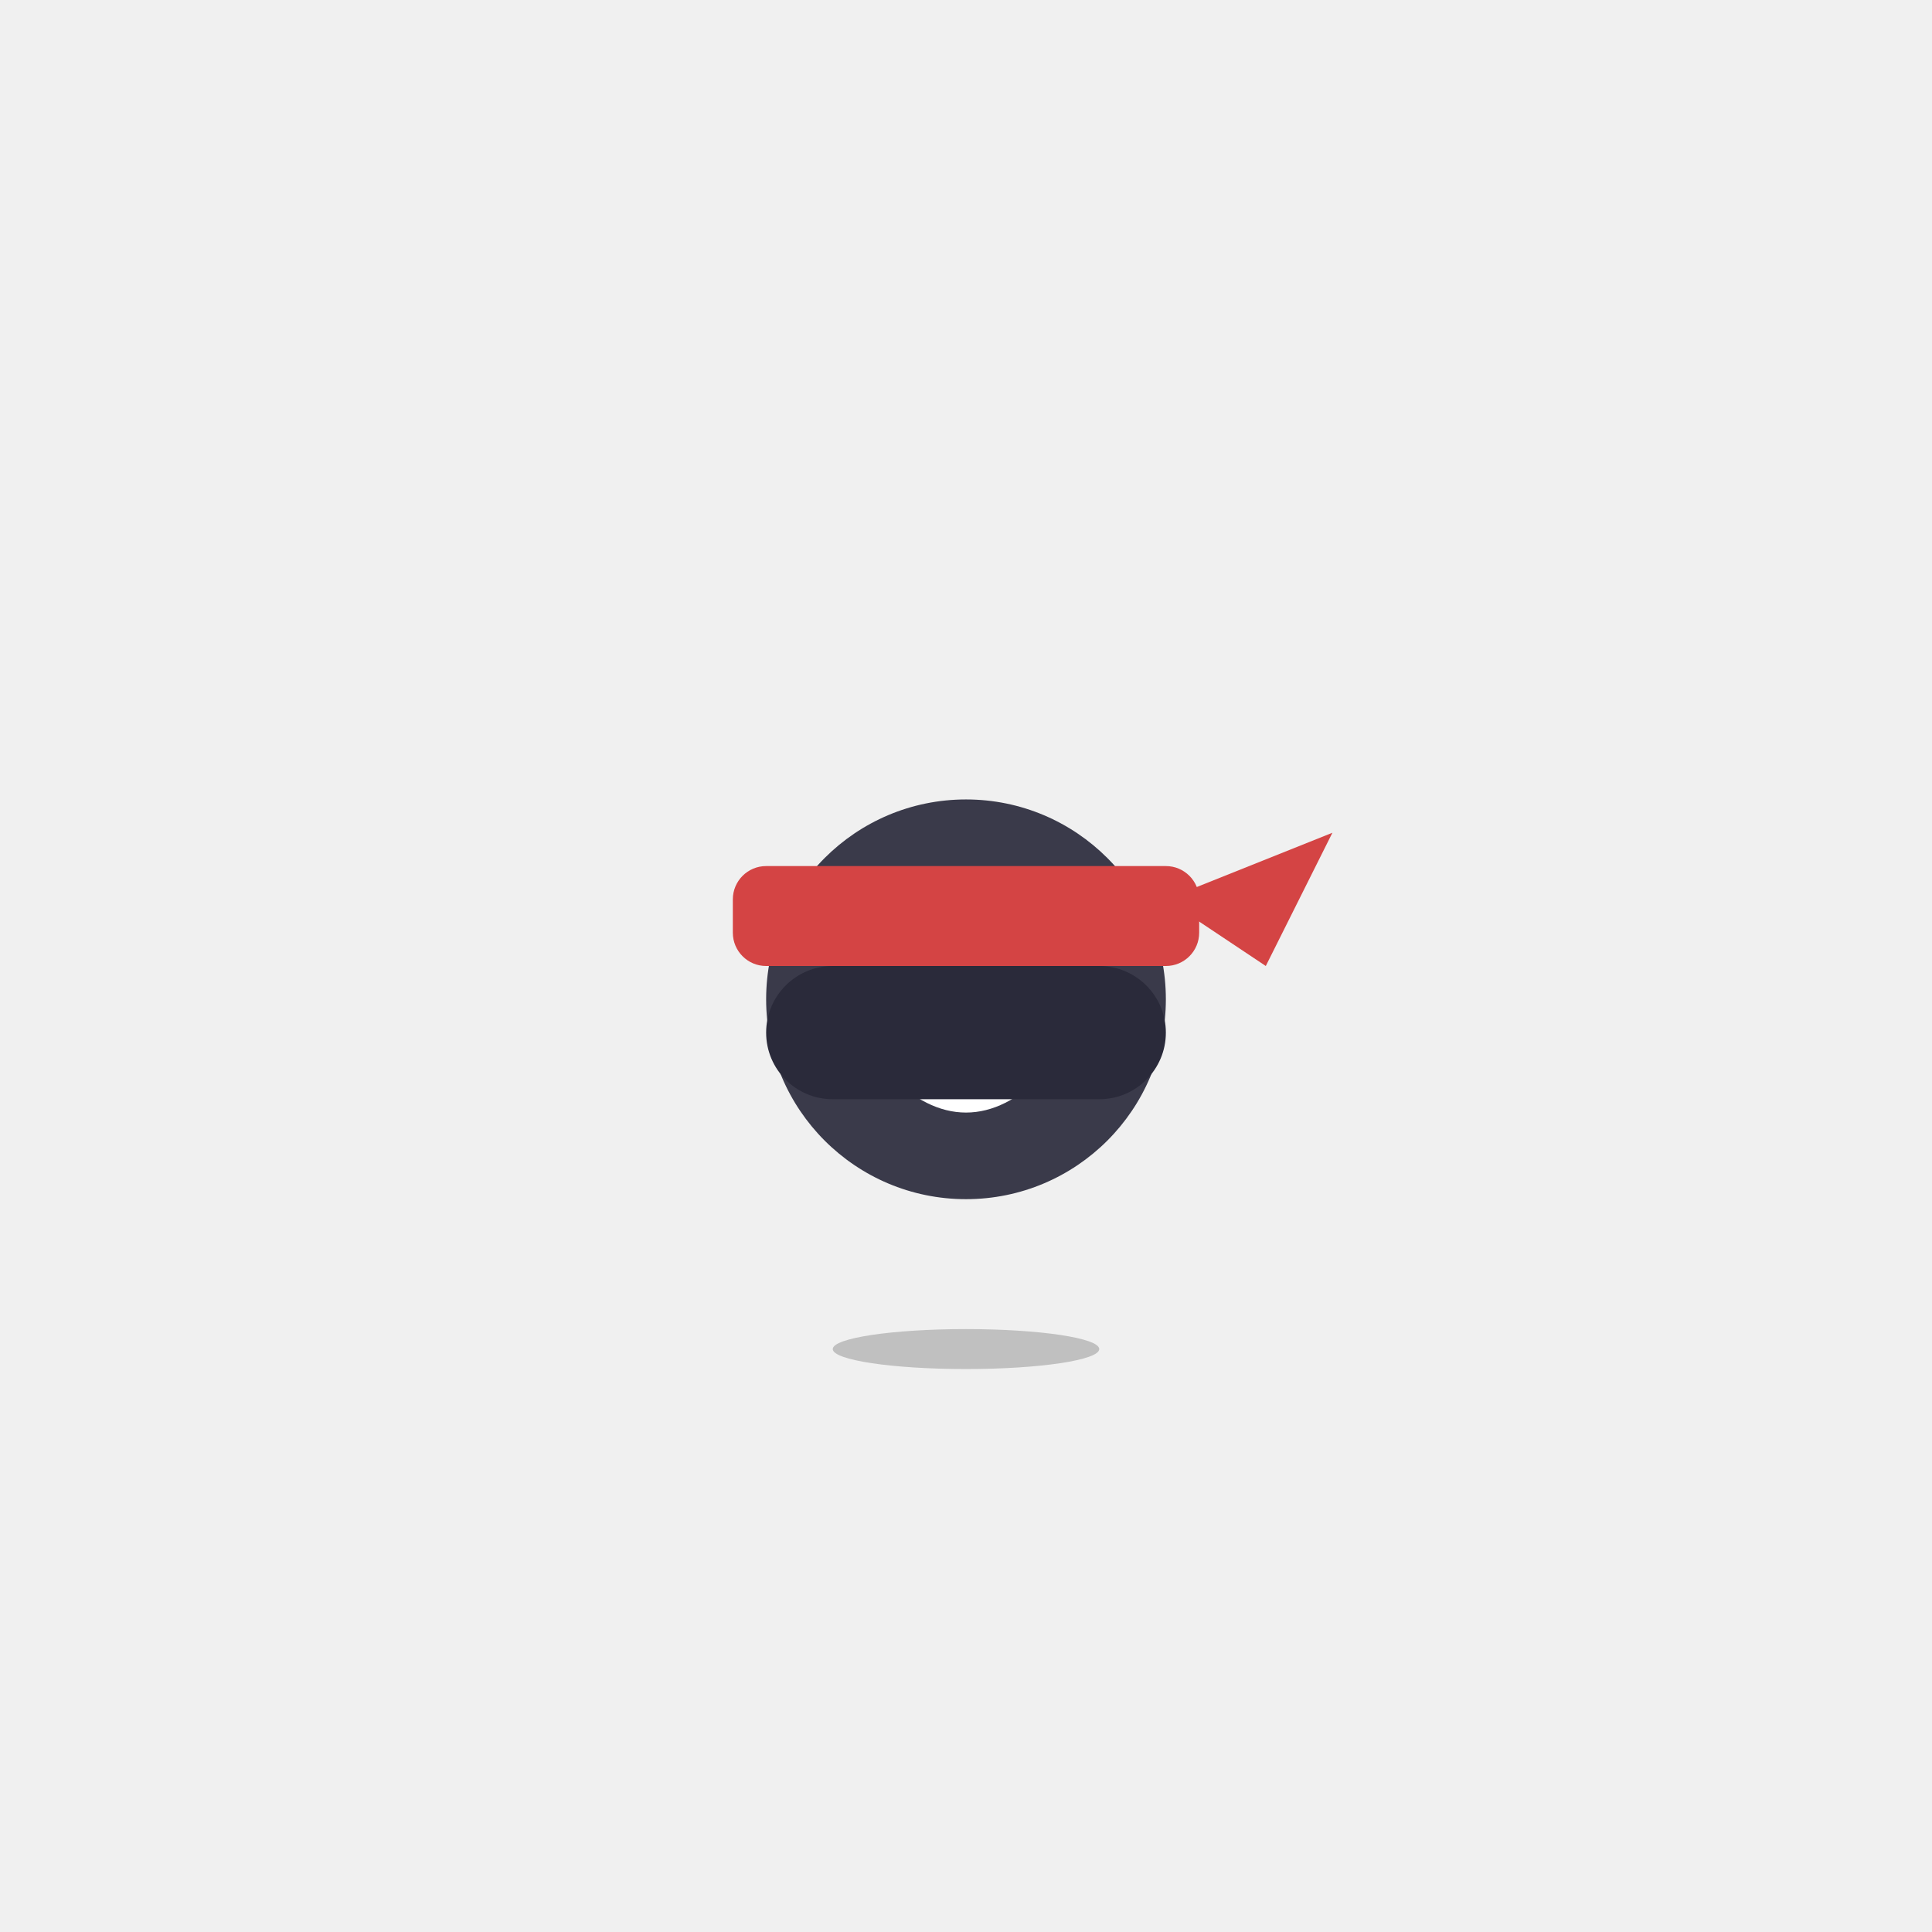
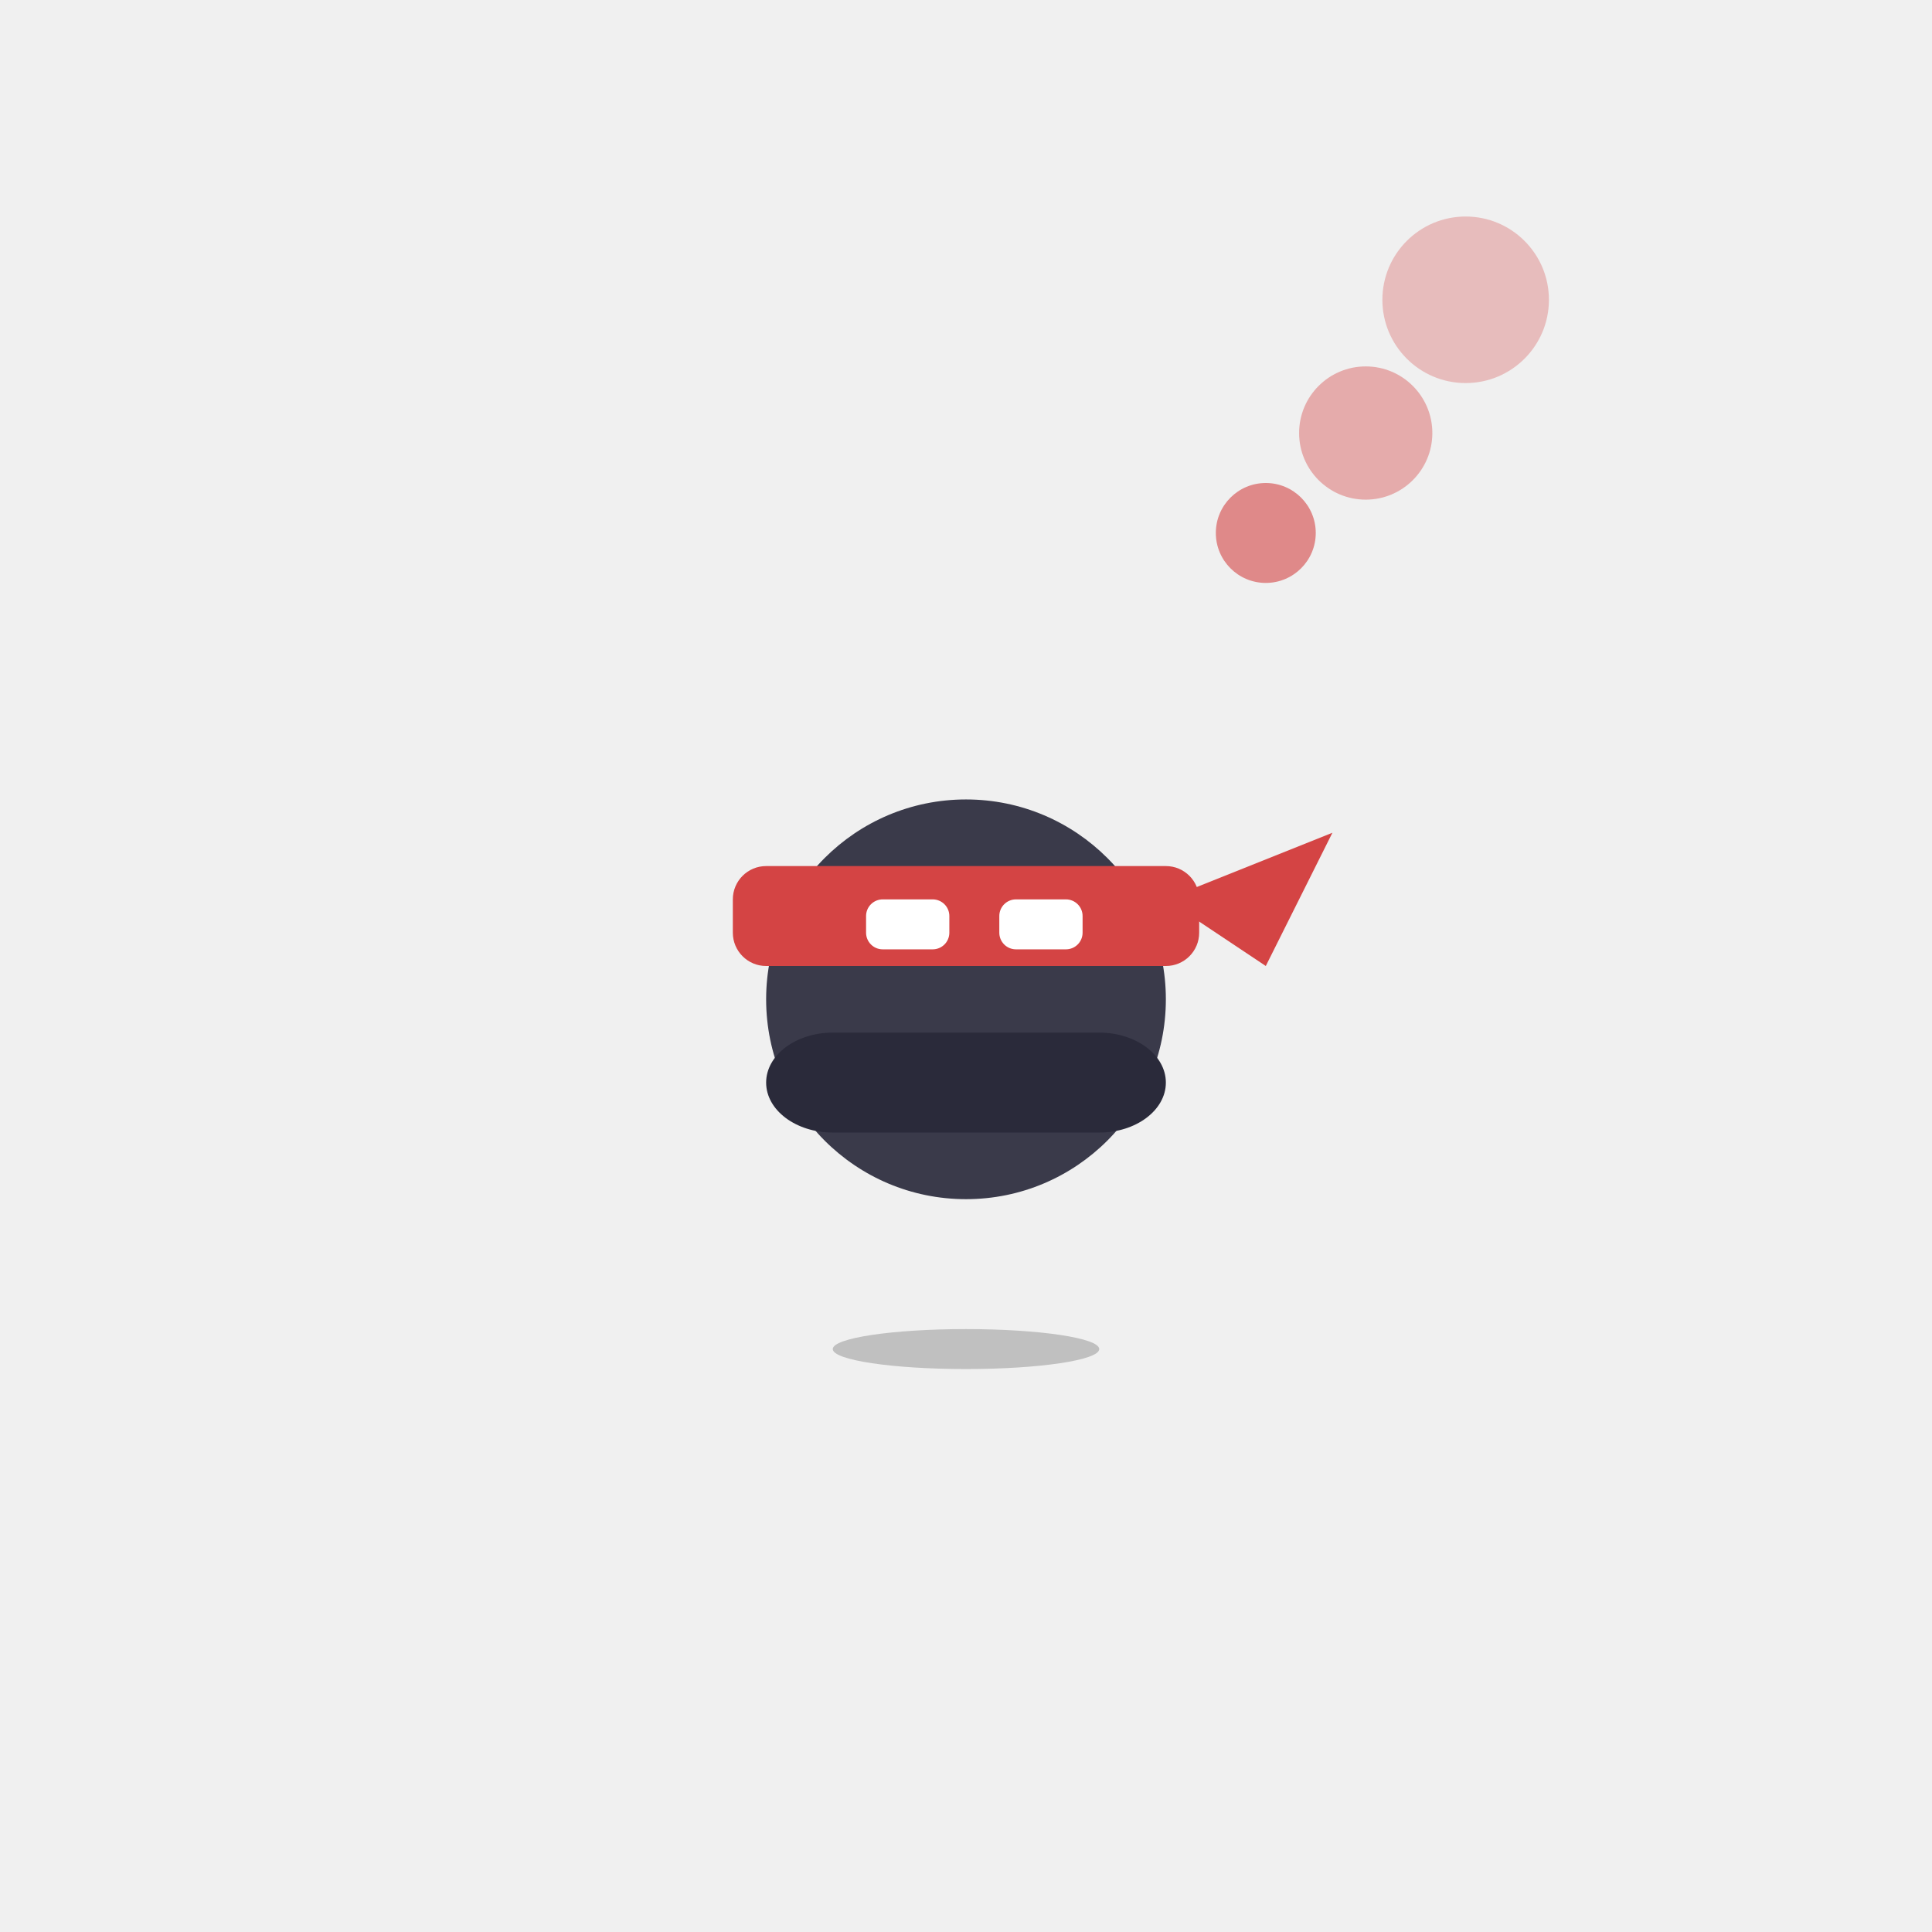
<svg xmlns="http://www.w3.org/2000/svg" viewBox="-18 -18 58 58" fill="none">
  <defs>
    <style>
      .idle-body { transform-origin: 11px 18px; animation: idle-breathe 3.2s ease-in-out infinite, idle-sway 6s ease-in-out infinite; animation: wk-bob 0.6s cubic-bezier(0.36,0.07,0.19,0.97) infinite; }
      .idle-eye { transform-origin: 11px 11px; animation: idle-blink 4s ease-in-out infinite; }
      .idle-shadow { transform-origin: 11px 22.5px; animation: idle-shadow-pulse 3.2s ease-in-out infinite; }
      .think-bubble { animation: think-bubble-float 3s ease-in-out infinite; }
      .zzz text { animation: zzz-float 2s ease-in-out infinite; }
      @keyframes idle-breathe { 0%,100% { transform: scaleY(1) translateY(0); } 50% { transform: scaleY(0.97) translateY(0.3px); } }
      @keyframes idle-sway { 0%,100% { transform: rotate(0deg); } 25% { transform: rotate(1.2deg); } 75% { transform: rotate(-1.2deg); } }
      @keyframes idle-blink { 0%,8%,100% { transform: scaleY(1); } 4% { transform: scaleY(0.08); } }
      @keyframes idle-shadow-pulse { 0%,100% { transform: scaleX(1); opacity: 0.35; } 50% { transform: scaleX(0.96); opacity: 0.28; } }
      @keyframes wk-bob { 0%,100% { transform: translateY(0); } 50% { transform: translateY(-1.5px); } }
      @keyframes happy-bounce { 0%,100% { transform: translateY(0) rotate(0); } 50% { transform: translateY(-3px) rotate(3deg); } }
      @keyframes think-bubble-float { 0%,100% { transform: translateY(0); opacity: 0.8; } 50% { transform: translateY(-2px); opacity: 1; } }
      @keyframes zzz-float { 0%,100% { transform: translateY(0); opacity: 0.3; } 50% { transform: translateY(-3px); opacity: 0.8; } }
    </style>
  </defs>
  <ellipse class="idle-shadow" cx="11" cy="22.5" rx="4" ry="0.6" fill="#c0c0c0" />
  <g class="idle-body">
    <rect x="5" y="6" width="12" height="12" rx="6" fill="#3A3A4A" />
-     <g class="idle-eye">
-       <rect x="9" y="10" width="2" height="2" fill="#FFFFFF" />
-       <rect x="12" y="10" width="2" height="2" fill="#FFFFFF" />
-     </g>
-     <path d="M9 14 Q11 16 13 14" stroke="#FFFFFF" stroke-width="0.8" stroke-linecap="round" fill="none" />
    <rect x="4" y="8" width="14" height="3" rx="1" fill="#D44444" />
    <polygon points="17,9 22,7 20,11" fill="#D44444" />
-     <rect x="5" y="11" width="12" height="4" rx="2" fill="#2A2A3A" />
+     <rect x="5" y="13" width="12" height="3" rx="2" fill="#2A2A3A" />
+     <g class="idle-eye">
+       <rect x="8" y="9" width="2.5" height="1.5" rx="0.5" fill="#FFFFFF" />
+       <rect x="12" y="9" width="2.5" height="1.5" rx="0.5" fill="#FFFFFF" />
+     </g>
+   </g>
+   <g class="think-bubble">
+     <circle cx="20" cy="-2" r="1.5" fill="#D44444" opacity="0.6" />
+     <circle cx="23" cy="-5" r="2" fill="#D44444" opacity="0.4" />
+     <circle cx="26" cy="-9" r="2.5" fill="#D44444" opacity="0.3" />
  </g>
</svg>
